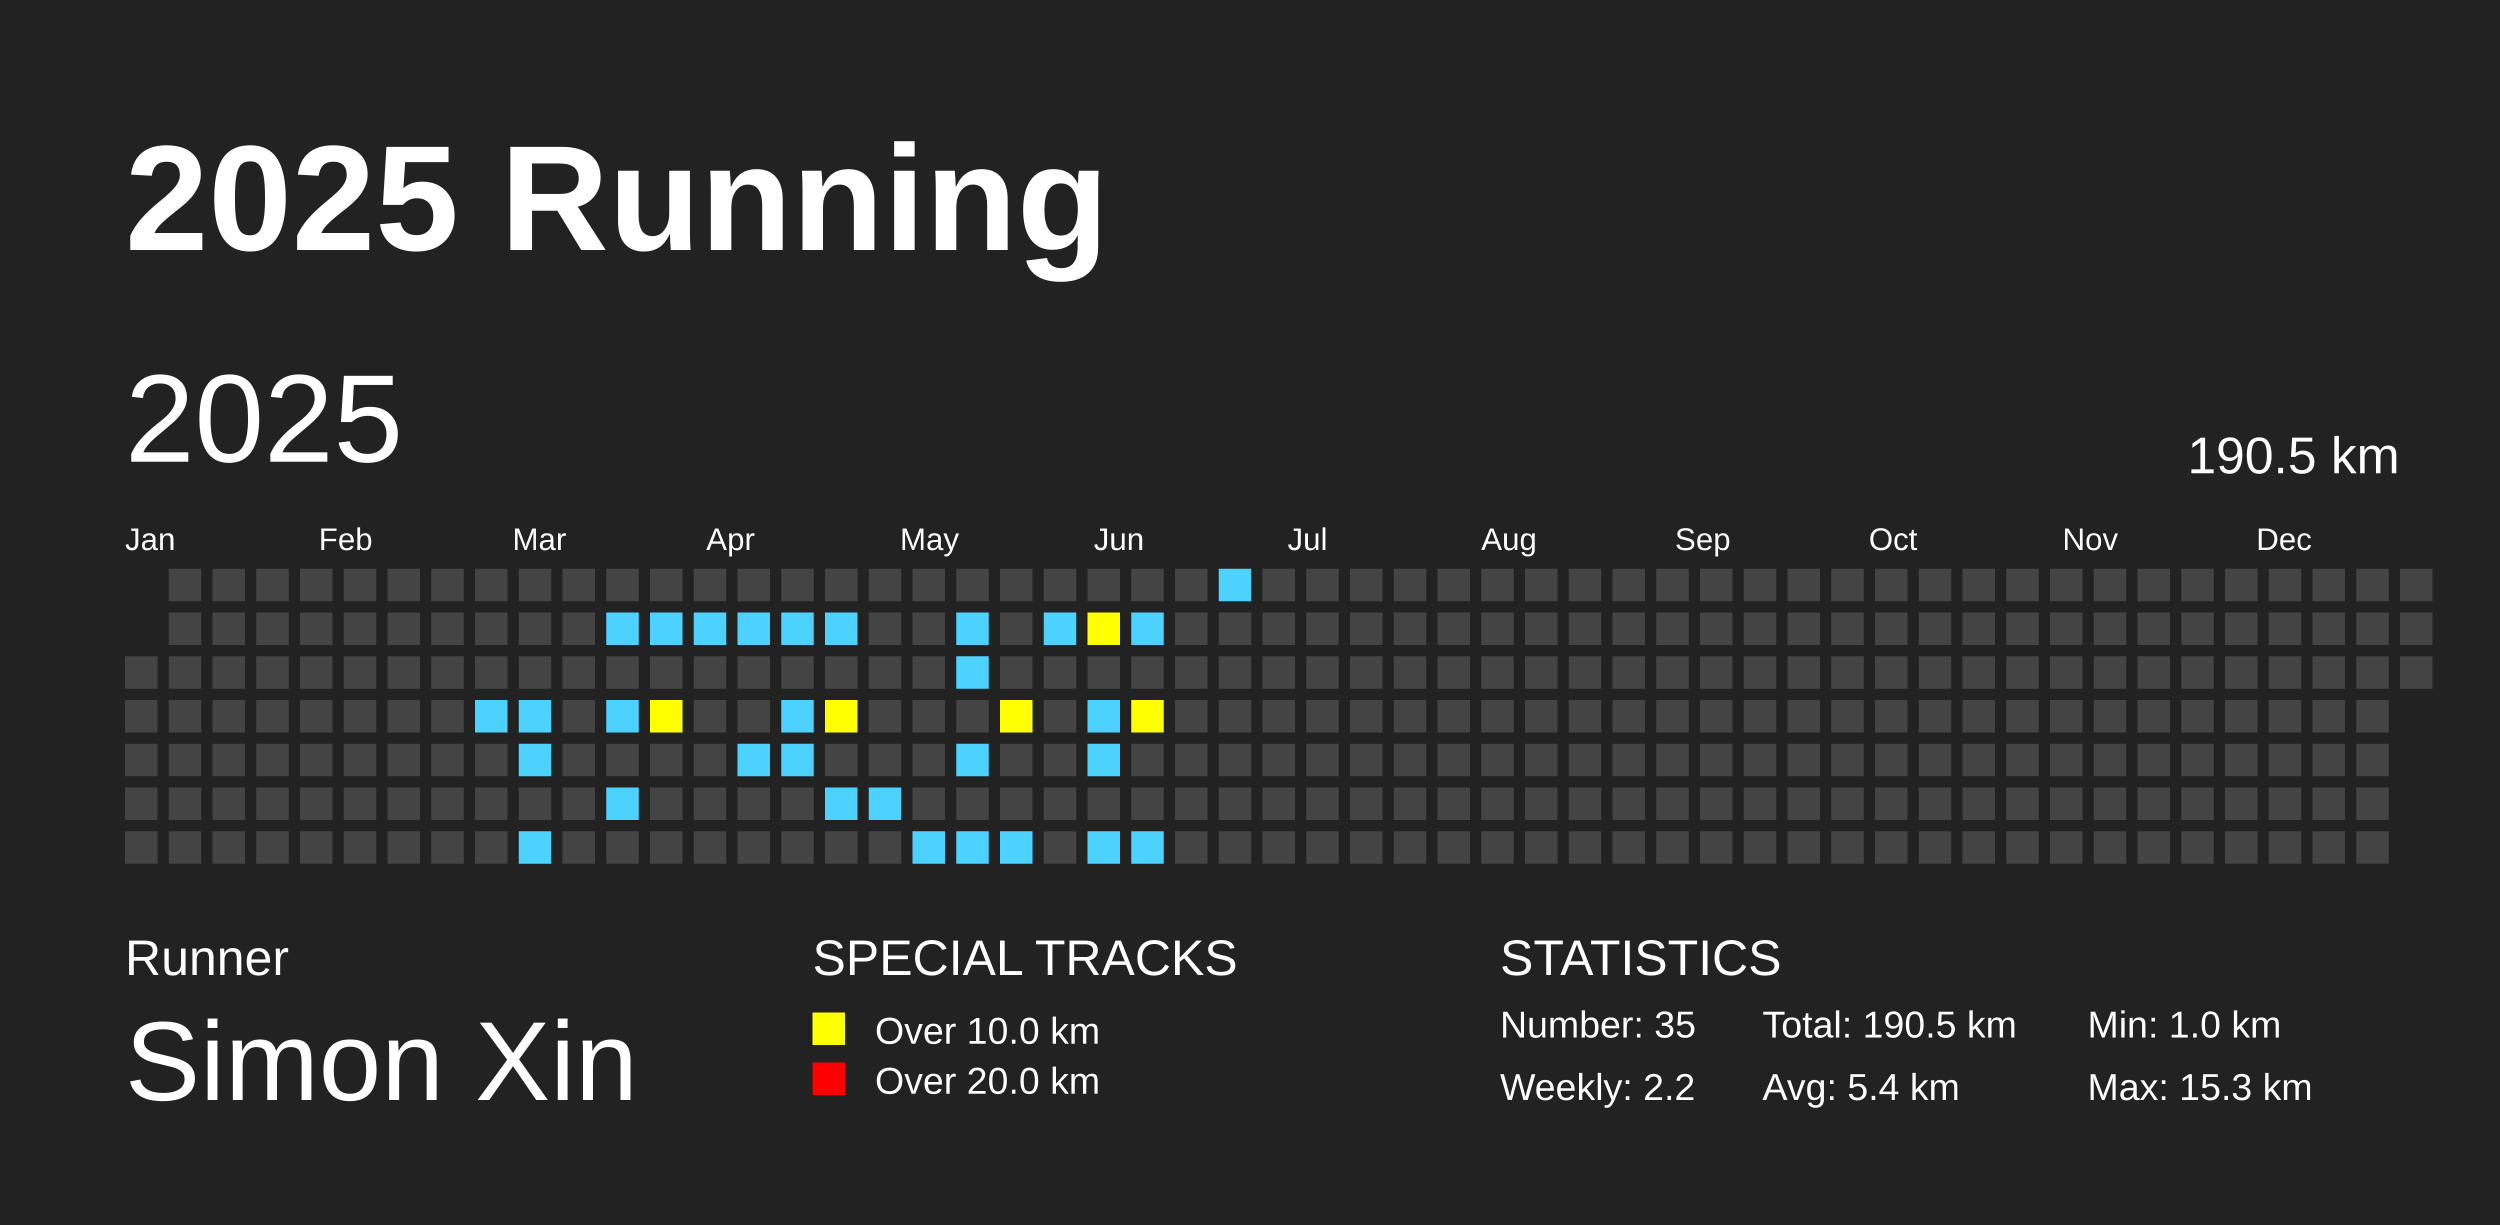
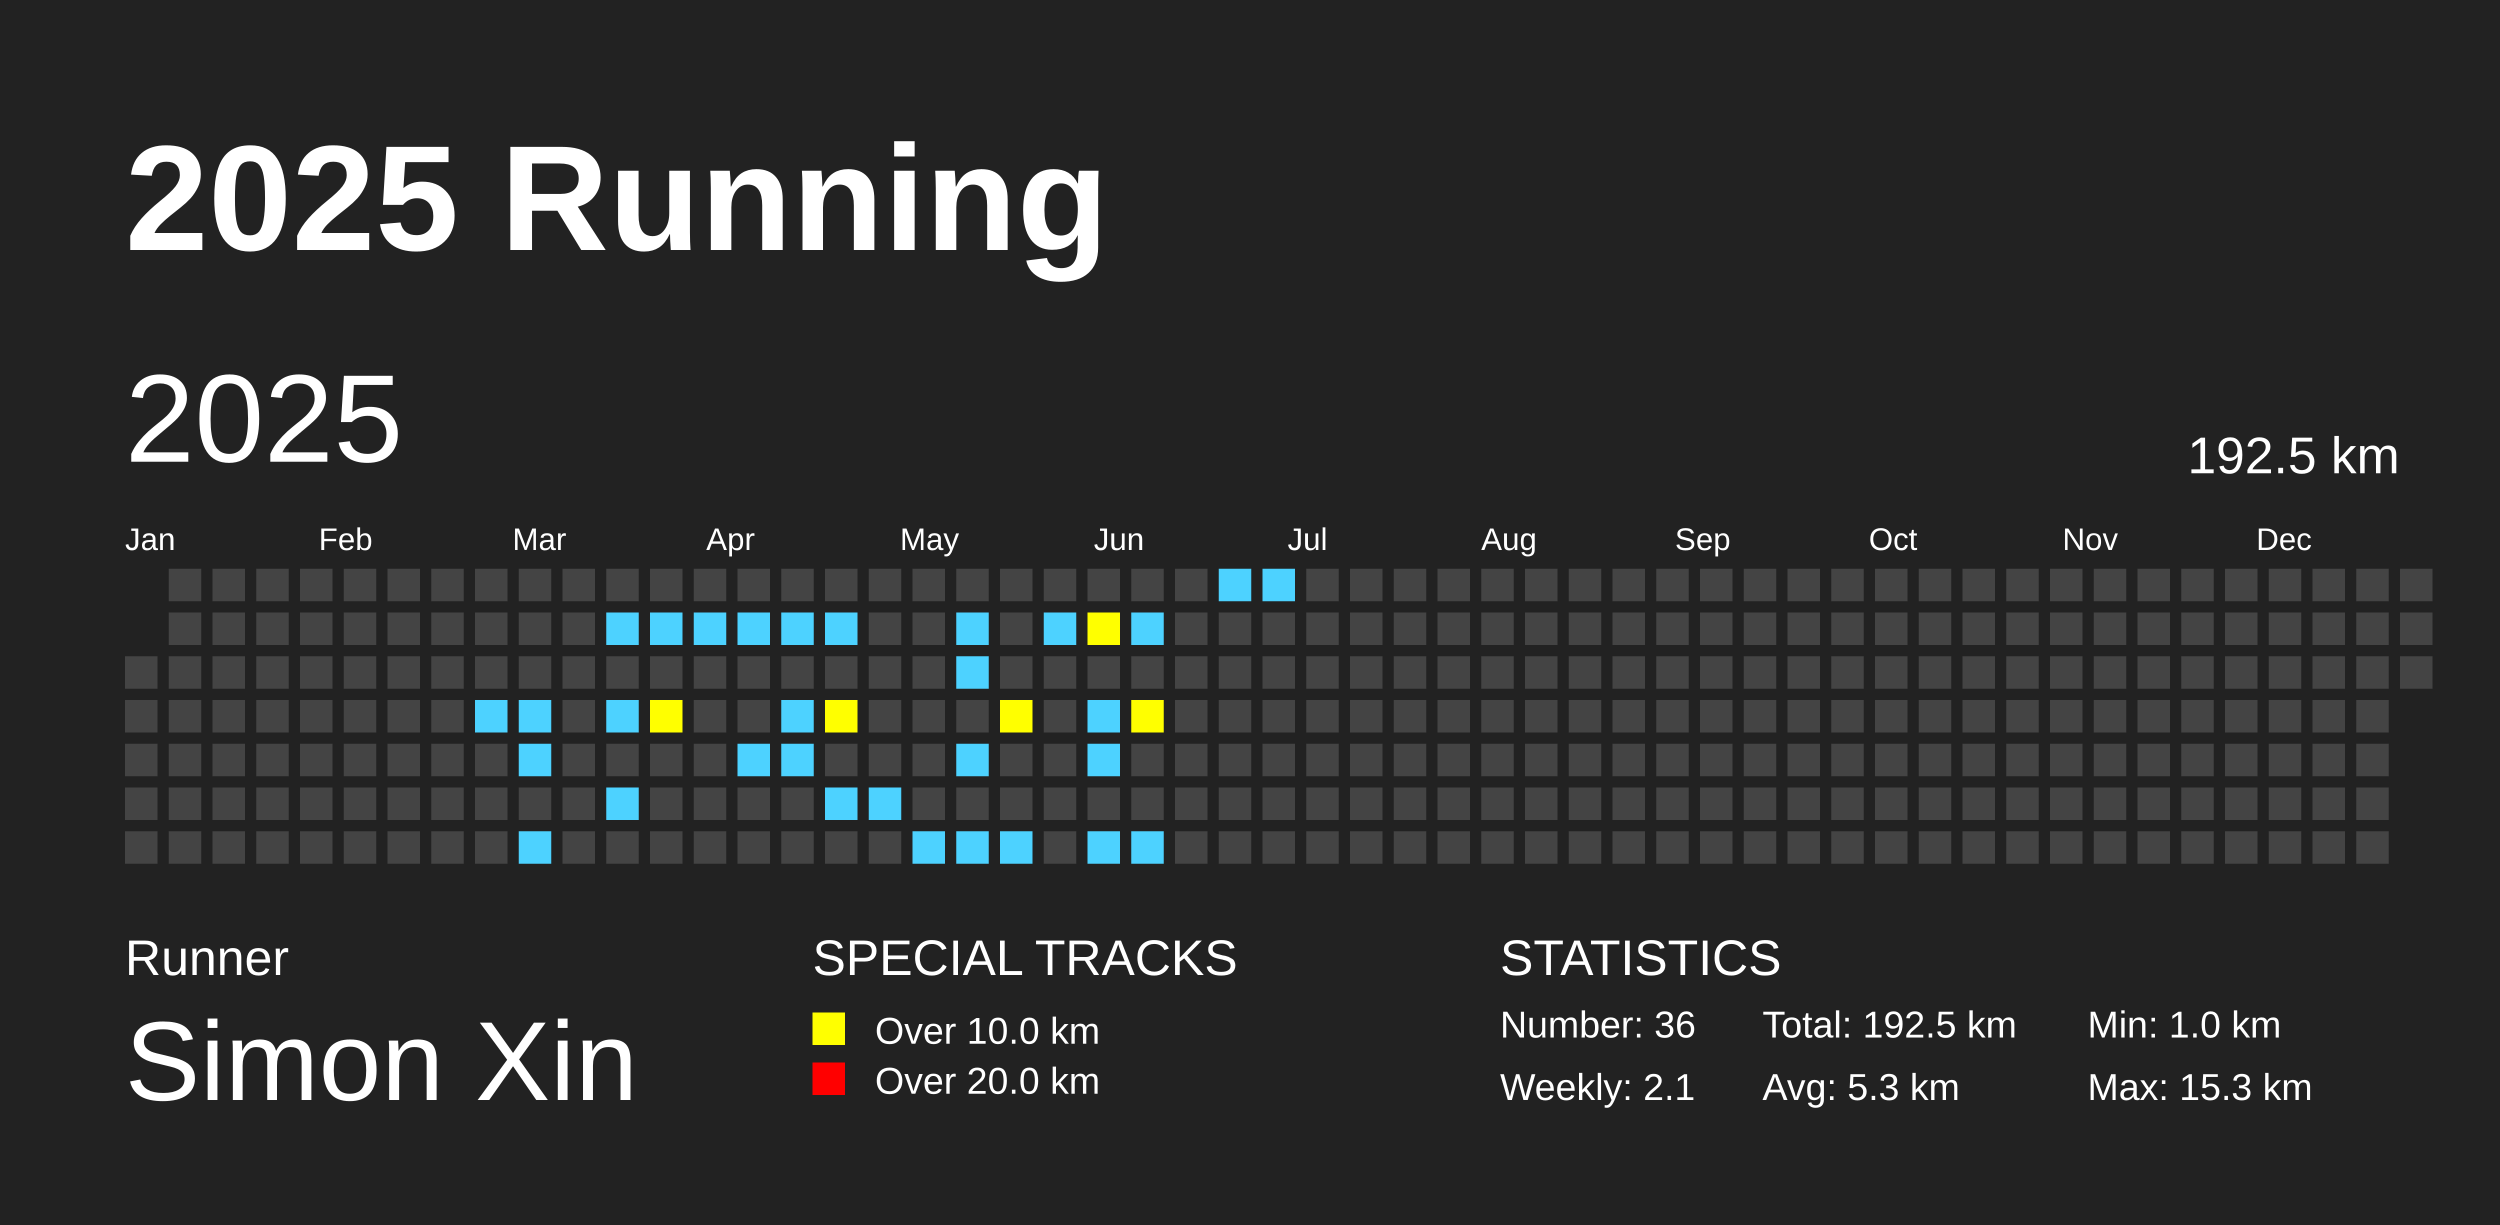
<svg xmlns="http://www.w3.org/2000/svg" baseProfile="full" height="98mm" version="1.1" viewBox="0,0,200,98" width="200mm">
  <defs />
  <rect fill="#222222" height="98" width="200" x="0" y="0" />
  <text fill="#FFFFFF" style="font-size:12px; font-family:Arial; font-weight:bold;" x="10" y="20">2025 Running</text>
  <text fill="#FFFFFF" style="font-size:4px; font-family:Arial" x="10" y="78">Runner</text>
  <text fill="#FFFFFF" style="font-size:9px; font-family:Arial" x="10" y="88">Simon Xin</text>
  <text fill="#FFFFFF" style="font-size:4px; font-family:Arial" x="65" y="78">SPECIAL TRACKS</text>
  <rect fill="yellow" height="2.6" width="2.6" x="65" y="81" />
  <text fill="#FFFFFF" style="font-size:3px; font-family:Arial" x="70" y="83.5">Over 10.0 km</text>
  <rect fill="red" height="2.6" width="2.6" x="65" y="85" />
  <text fill="#FFFFFF" style="font-size:3px; font-family:Arial" x="70" y="87.5">Over 20.0 km</text>
  <text fill="#FFFFFF" style="font-size:4px; font-family:Arial" x="120" y="78">STATISTICS</text>
-   <text fill="#FFFFFF" style="font-size:3px; font-family:Arial" x="120" y="83">Number: 35</text>
-   <text fill="#FFFFFF" style="font-size:3px; font-family:Arial" x="120" y="88">Weekly: 2.2</text>
-   <text fill="#FFFFFF" style="font-size:3px; font-family:Arial" x="141" y="83">Total: 190.5 km</text>
-   <text fill="#FFFFFF" style="font-size:3px; font-family:Arial" x="141" y="88">Avg: 5.4 km</text>
+   <text fill="#FFFFFF" style="font-size:3px; font-family:Arial" x="120" y="83">Number: 36</text>
+   <text fill="#FFFFFF" style="font-size:3px; font-family:Arial" x="120" y="88">Weekly: 2.1</text>
+   <text fill="#FFFFFF" style="font-size:3px; font-family:Arial" x="141" y="83">Total: 192.5 km</text>
+   <text fill="#FFFFFF" style="font-size:3px; font-family:Arial" x="141" y="88">Avg: 5.3 km</text>
  <text fill="#FFFFFF" style="font-size:3px; font-family:Arial" x="167" y="83">Min: 1.0 km</text>
  <text fill="#FFFFFF" style="font-size:3px; font-family:Arial" x="167" y="88">Max: 15.3 km</text>
  <text dominant-baseline="hanging" fill="#FFFFFF" style="font-size:10.0px; font-family:Arial;" x="10" y="30">2025</text>
-   <text dominant-baseline="hanging" fill="#FFFFFF" style="font-size:4.125px; font-family:Arial;" x="175" y="35">190.5 km</text>
+   <text dominant-baseline="hanging" fill="#FFFFFF" style="font-size:4.125px; font-family:Arial;" x="175" y="35">192.5 km</text>
  <text fill="#FFFFFF" style="font-size:2.5px; font-family:Arial" x="10.0" y="44">Jan</text>
  <text fill="#FFFFFF" style="font-size:2.5px; font-family:Arial" x="25.5" y="44">Feb</text>
  <text fill="#FFFFFF" style="font-size:2.5px; font-family:Arial" x="41.0" y="44">Mar</text>
  <text fill="#FFFFFF" style="font-size:2.5px; font-family:Arial" x="56.5" y="44">Apr</text>
  <text fill="#FFFFFF" style="font-size:2.5px; font-family:Arial" x="72.0" y="44">May</text>
  <text fill="#FFFFFF" style="font-size:2.5px; font-family:Arial" x="87.5" y="44">Jun</text>
  <text fill="#FFFFFF" style="font-size:2.5px; font-family:Arial" x="103.0" y="44">Jul</text>
  <text fill="#FFFFFF" style="font-size:2.5px; font-family:Arial" x="118.5" y="44">Aug</text>
  <text fill="#FFFFFF" style="font-size:2.5px; font-family:Arial" x="134.0" y="44">Sep</text>
  <text fill="#FFFFFF" style="font-size:2.5px; font-family:Arial" x="149.5" y="44">Oct</text>
  <text fill="#FFFFFF" style="font-size:2.5px; font-family:Arial" x="165.0" y="44">Nov</text>
  <text fill="#FFFFFF" style="font-size:2.5px; font-family:Arial" x="180.5" y="44">Dec</text>
  <rect fill="#444444" height="2.6" width="2.6" x="10.0" y="52.5" />
  <rect fill="#444444" height="2.6" width="2.6" x="10.0" y="56.0" />
  <rect fill="#444444" height="2.6" width="2.6" x="10.0" y="59.5" />
  <rect fill="#444444" height="2.6" width="2.6" x="10.0" y="63.0" />
  <rect fill="#444444" height="2.6" width="2.6" x="10.0" y="66.5" />
  <rect fill="#444444" height="2.6" width="2.6" x="13.5" y="45.5" />
  <rect fill="#444444" height="2.6" width="2.6" x="13.5" y="49.0" />
  <rect fill="#444444" height="2.6" width="2.6" x="13.5" y="52.5" />
  <rect fill="#444444" height="2.6" width="2.6" x="13.5" y="56.0" />
  <rect fill="#444444" height="2.6" width="2.6" x="13.5" y="59.5" />
  <rect fill="#444444" height="2.6" width="2.6" x="13.5" y="63.0" />
  <rect fill="#444444" height="2.6" width="2.6" x="13.5" y="66.5" />
  <rect fill="#444444" height="2.6" width="2.6" x="17.0" y="45.5" />
  <rect fill="#444444" height="2.6" width="2.6" x="17.0" y="49.0" />
  <rect fill="#444444" height="2.6" width="2.6" x="17.0" y="52.5" />
  <rect fill="#444444" height="2.6" width="2.6" x="17.0" y="56.0" />
  <rect fill="#444444" height="2.6" width="2.6" x="17.0" y="59.5" />
  <rect fill="#444444" height="2.6" width="2.6" x="17.0" y="63.0" />
  <rect fill="#444444" height="2.6" width="2.6" x="17.0" y="66.5" />
  <rect fill="#444444" height="2.6" width="2.6" x="20.5" y="45.5" />
  <rect fill="#444444" height="2.6" width="2.6" x="20.5" y="49.0" />
  <rect fill="#444444" height="2.6" width="2.6" x="20.5" y="52.5" />
  <rect fill="#444444" height="2.6" width="2.6" x="20.5" y="56.0" />
  <rect fill="#444444" height="2.6" width="2.6" x="20.5" y="59.5" />
  <rect fill="#444444" height="2.6" width="2.6" x="20.5" y="63.0" />
  <rect fill="#444444" height="2.6" width="2.6" x="20.5" y="66.5" />
  <rect fill="#444444" height="2.6" width="2.6" x="24.0" y="45.5" />
  <rect fill="#444444" height="2.6" width="2.6" x="24.0" y="49.0" />
  <rect fill="#444444" height="2.6" width="2.6" x="24.0" y="52.5" />
  <rect fill="#444444" height="2.6" width="2.6" x="24.0" y="56.0" />
  <rect fill="#444444" height="2.6" width="2.6" x="24.0" y="59.5" />
  <rect fill="#444444" height="2.6" width="2.6" x="24.0" y="63.0" />
  <rect fill="#444444" height="2.6" width="2.6" x="24.0" y="66.5" />
  <rect fill="#444444" height="2.6" width="2.6" x="27.5" y="45.5" />
  <rect fill="#444444" height="2.6" width="2.6" x="27.5" y="49.0" />
  <rect fill="#444444" height="2.6" width="2.6" x="27.5" y="52.5" />
  <rect fill="#444444" height="2.6" width="2.6" x="27.5" y="56.0" />
  <rect fill="#444444" height="2.6" width="2.6" x="27.5" y="59.5" />
  <rect fill="#444444" height="2.6" width="2.6" x="27.5" y="63.0" />
  <rect fill="#444444" height="2.6" width="2.6" x="27.5" y="66.5" />
  <rect fill="#444444" height="2.6" width="2.6" x="31.0" y="45.5" />
  <rect fill="#444444" height="2.6" width="2.6" x="31.0" y="49.0" />
  <rect fill="#444444" height="2.6" width="2.6" x="31.0" y="52.5" />
  <rect fill="#444444" height="2.6" width="2.6" x="31.0" y="56.0" />
  <rect fill="#444444" height="2.6" width="2.6" x="31.0" y="59.5" />
  <rect fill="#444444" height="2.6" width="2.6" x="31.0" y="63.0" />
  <rect fill="#444444" height="2.6" width="2.6" x="31.0" y="66.5" />
  <rect fill="#444444" height="2.6" width="2.6" x="34.5" y="45.5" />
  <rect fill="#444444" height="2.6" width="2.6" x="34.5" y="49.0" />
  <rect fill="#444444" height="2.6" width="2.6" x="34.5" y="52.5" />
  <rect fill="#444444" height="2.6" width="2.6" x="34.5" y="56.0" />
  <rect fill="#444444" height="2.6" width="2.6" x="34.5" y="59.5" />
  <rect fill="#444444" height="2.6" width="2.6" x="34.5" y="63.0" />
  <rect fill="#444444" height="2.6" width="2.6" x="34.5" y="66.5" />
  <rect fill="#444444" height="2.6" width="2.6" x="38.0" y="45.5" />
  <rect fill="#444444" height="2.6" width="2.6" x="38.0" y="49.0" />
  <rect fill="#444444" height="2.6" width="2.6" x="38.0" y="52.5" />
  <rect fill="#4DD2FF" height="2.6" width="2.6" x="38.0" y="56.0" />
  <rect fill="#444444" height="2.6" width="2.6" x="38.0" y="59.5" />
  <rect fill="#444444" height="2.6" width="2.6" x="38.0" y="63.0" />
  <rect fill="#444444" height="2.6" width="2.6" x="38.0" y="66.5" />
  <rect fill="#444444" height="2.6" width="2.6" x="41.5" y="45.5" />
  <rect fill="#444444" height="2.6" width="2.6" x="41.5" y="49.0" />
  <rect fill="#444444" height="2.6" width="2.6" x="41.5" y="52.5" />
  <rect fill="#4DD2FF" height="2.6" width="2.6" x="41.5" y="56.0" />
  <rect fill="#4DD2FF" height="2.6" width="2.6" x="41.5" y="59.5" />
  <rect fill="#444444" height="2.6" width="2.6" x="41.5" y="63.0" />
  <rect fill="#4DD2FF" height="2.6" width="2.6" x="41.5" y="66.5" />
  <rect fill="#444444" height="2.6" width="2.6" x="45.0" y="45.5" />
  <rect fill="#444444" height="2.6" width="2.6" x="45.0" y="49.0" />
  <rect fill="#444444" height="2.6" width="2.6" x="45.0" y="52.5" />
  <rect fill="#444444" height="2.6" width="2.6" x="45.0" y="56.0" />
  <rect fill="#444444" height="2.6" width="2.6" x="45.0" y="59.5" />
  <rect fill="#444444" height="2.6" width="2.6" x="45.0" y="63.0" />
  <rect fill="#444444" height="2.6" width="2.6" x="45.0" y="66.5" />
  <rect fill="#444444" height="2.6" width="2.6" x="48.5" y="45.5" />
  <rect fill="#4DD2FF" height="2.6" width="2.6" x="48.5" y="49.0" />
  <rect fill="#444444" height="2.6" width="2.6" x="48.5" y="52.5" />
  <rect fill="#4DD2FF" height="2.6" width="2.6" x="48.5" y="56.0" />
  <rect fill="#444444" height="2.6" width="2.6" x="48.5" y="59.5" />
  <rect fill="#4DD2FF" height="2.6" width="2.6" x="48.5" y="63.0" />
  <rect fill="#444444" height="2.6" width="2.6" x="48.5" y="66.5" />
  <rect fill="#444444" height="2.6" width="2.6" x="52.0" y="45.5" />
  <rect fill="#4DD2FF" height="2.6" width="2.6" x="52.0" y="49.0" />
  <rect fill="#444444" height="2.6" width="2.6" x="52.0" y="52.5" />
  <rect fill="yellow" height="2.6" width="2.6" x="52.0" y="56.0" />
  <rect fill="#444444" height="2.6" width="2.6" x="52.0" y="59.5" />
  <rect fill="#444444" height="2.6" width="2.6" x="52.0" y="63.0" />
  <rect fill="#444444" height="2.6" width="2.6" x="52.0" y="66.5" />
  <rect fill="#444444" height="2.6" width="2.6" x="55.5" y="45.5" />
  <rect fill="#4DD2FF" height="2.6" width="2.6" x="55.5" y="49.0" />
  <rect fill="#444444" height="2.6" width="2.6" x="55.5" y="52.5" />
  <rect fill="#444444" height="2.6" width="2.6" x="55.5" y="56.0" />
  <rect fill="#444444" height="2.6" width="2.6" x="55.5" y="59.5" />
  <rect fill="#444444" height="2.6" width="2.6" x="55.5" y="63.0" />
  <rect fill="#444444" height="2.6" width="2.6" x="55.5" y="66.5" />
  <rect fill="#444444" height="2.6" width="2.6" x="59.0" y="45.5" />
  <rect fill="#4DD2FF" height="2.6" width="2.6" x="59.0" y="49.0" />
  <rect fill="#444444" height="2.6" width="2.6" x="59.0" y="52.5" />
  <rect fill="#444444" height="2.6" width="2.6" x="59.0" y="56.0" />
  <rect fill="#4DD2FF" height="2.6" width="2.6" x="59.0" y="59.5" />
  <rect fill="#444444" height="2.6" width="2.6" x="59.0" y="63.0" />
  <rect fill="#444444" height="2.6" width="2.6" x="59.0" y="66.5" />
  <rect fill="#444444" height="2.6" width="2.6" x="62.5" y="45.5" />
  <rect fill="#4DD2FF" height="2.6" width="2.6" x="62.5" y="49.0" />
  <rect fill="#444444" height="2.6" width="2.6" x="62.5" y="52.5" />
  <rect fill="#4DD2FF" height="2.6" width="2.6" x="62.5" y="56.0" />
  <rect fill="#4DD2FF" height="2.6" width="2.6" x="62.5" y="59.5" />
  <rect fill="#444444" height="2.6" width="2.6" x="62.5" y="63.0" />
  <rect fill="#444444" height="2.6" width="2.6" x="62.5" y="66.5" />
  <rect fill="#444444" height="2.6" width="2.6" x="66.0" y="45.5" />
  <rect fill="#4DD2FF" height="2.6" width="2.6" x="66.0" y="49.0" />
  <rect fill="#444444" height="2.6" width="2.6" x="66.0" y="52.5" />
  <rect fill="yellow" height="2.6" width="2.6" x="66.0" y="56.0" />
  <rect fill="#444444" height="2.6" width="2.6" x="66.0" y="59.5" />
  <rect fill="#4DD2FF" height="2.6" width="2.6" x="66.0" y="63.0" />
  <rect fill="#444444" height="2.6" width="2.6" x="66.0" y="66.5" />
  <rect fill="#444444" height="2.6" width="2.6" x="69.5" y="45.5" />
  <rect fill="#444444" height="2.6" width="2.6" x="69.5" y="49.0" />
  <rect fill="#444444" height="2.6" width="2.6" x="69.5" y="52.5" />
  <rect fill="#444444" height="2.6" width="2.6" x="69.5" y="56.0" />
  <rect fill="#444444" height="2.6" width="2.6" x="69.5" y="59.5" />
  <rect fill="#4DD2FF" height="2.6" width="2.6" x="69.5" y="63.0" />
  <rect fill="#444444" height="2.6" width="2.6" x="69.5" y="66.5" />
  <rect fill="#444444" height="2.6" width="2.6" x="73.0" y="45.5" />
  <rect fill="#444444" height="2.6" width="2.6" x="73.0" y="49.0" />
  <rect fill="#444444" height="2.6" width="2.6" x="73.0" y="52.5" />
  <rect fill="#444444" height="2.6" width="2.6" x="73.0" y="56.0" />
  <rect fill="#444444" height="2.6" width="2.6" x="73.0" y="59.5" />
  <rect fill="#444444" height="2.6" width="2.6" x="73.0" y="63.0" />
  <rect fill="#4DD2FF" height="2.6" width="2.6" x="73.0" y="66.5" />
  <rect fill="#444444" height="2.6" width="2.6" x="76.5" y="45.5" />
  <rect fill="#4DD2FF" height="2.6" width="2.6" x="76.5" y="49.0" />
  <rect fill="#4DD2FF" height="2.6" width="2.6" x="76.5" y="52.5" />
  <rect fill="#444444" height="2.6" width="2.6" x="76.5" y="56.0" />
  <rect fill="#4DD2FF" height="2.6" width="2.6" x="76.5" y="59.5" />
  <rect fill="#444444" height="2.6" width="2.6" x="76.5" y="63.0" />
  <rect fill="#4DD2FF" height="2.6" width="2.6" x="76.5" y="66.5" />
  <rect fill="#444444" height="2.6" width="2.6" x="80.0" y="45.5" />
  <rect fill="#444444" height="2.6" width="2.6" x="80.0" y="49.0" />
  <rect fill="#444444" height="2.6" width="2.6" x="80.0" y="52.5" />
  <rect fill="yellow" height="2.6" width="2.6" x="80.0" y="56.0" />
  <rect fill="#444444" height="2.6" width="2.6" x="80.0" y="59.5" />
  <rect fill="#444444" height="2.6" width="2.6" x="80.0" y="63.0" />
  <rect fill="#4DD2FF" height="2.6" width="2.6" x="80.0" y="66.5" />
  <rect fill="#444444" height="2.6" width="2.6" x="83.5" y="45.5" />
  <rect fill="#4DD2FF" height="2.6" width="2.6" x="83.5" y="49.0" />
  <rect fill="#444444" height="2.6" width="2.6" x="83.5" y="52.5" />
  <rect fill="#444444" height="2.6" width="2.6" x="83.5" y="56.0" />
  <rect fill="#444444" height="2.6" width="2.6" x="83.5" y="59.5" />
  <rect fill="#444444" height="2.6" width="2.6" x="83.5" y="63.0" />
  <rect fill="#444444" height="2.6" width="2.6" x="83.5" y="66.5" />
  <rect fill="#444444" height="2.6" width="2.6" x="87.0" y="45.5" />
  <rect fill="yellow" height="2.6" width="2.6" x="87.0" y="49.0" />
  <rect fill="#444444" height="2.6" width="2.6" x="87.0" y="52.5" />
  <rect fill="#4DD2FF" height="2.6" width="2.6" x="87.0" y="56.0" />
  <rect fill="#4DD2FF" height="2.6" width="2.6" x="87.0" y="59.5" />
  <rect fill="#444444" height="2.6" width="2.6" x="87.0" y="63.0" />
  <rect fill="#4DD2FF" height="2.6" width="2.6" x="87.0" y="66.5" />
  <rect fill="#444444" height="2.6" width="2.6" x="90.5" y="45.5" />
  <rect fill="#4DD2FF" height="2.6" width="2.6" x="90.5" y="49.0" />
  <rect fill="#444444" height="2.6" width="2.6" x="90.5" y="52.5" />
  <rect fill="yellow" height="2.6" width="2.6" x="90.5" y="56.0" />
  <rect fill="#444444" height="2.6" width="2.6" x="90.5" y="59.5" />
  <rect fill="#444444" height="2.6" width="2.6" x="90.5" y="63.0" />
  <rect fill="#4DD2FF" height="2.6" width="2.6" x="90.5" y="66.5" />
  <rect fill="#444444" height="2.6" width="2.6" x="94.0" y="45.5" />
  <rect fill="#444444" height="2.6" width="2.6" x="94.0" y="49.0" />
  <rect fill="#444444" height="2.6" width="2.6" x="94.0" y="52.5" />
  <rect fill="#444444" height="2.6" width="2.6" x="94.0" y="56.0" />
  <rect fill="#444444" height="2.6" width="2.6" x="94.0" y="59.5" />
  <rect fill="#444444" height="2.6" width="2.6" x="94.0" y="63.0" />
  <rect fill="#444444" height="2.6" width="2.6" x="94.0" y="66.5" />
  <rect fill="#4DD2FF" height="2.6" width="2.6" x="97.5" y="45.5" />
  <rect fill="#444444" height="2.6" width="2.6" x="97.5" y="49.0" />
  <rect fill="#444444" height="2.6" width="2.6" x="97.5" y="52.5" />
  <rect fill="#444444" height="2.6" width="2.6" x="97.5" y="56.0" />
  <rect fill="#444444" height="2.6" width="2.6" x="97.5" y="59.5" />
  <rect fill="#444444" height="2.6" width="2.6" x="97.5" y="63.0" />
  <rect fill="#444444" height="2.6" width="2.6" x="97.5" y="66.5" />
-   <rect fill="#444444" height="2.6" width="2.6" x="101.0" y="45.5" />
+   <rect fill="#4DD2FF" height="2.6" width="2.6" x="101.0" y="45.5" />
  <rect fill="#444444" height="2.6" width="2.6" x="101.0" y="49.0" />
  <rect fill="#444444" height="2.6" width="2.6" x="101.0" y="52.5" />
  <rect fill="#444444" height="2.6" width="2.6" x="101.0" y="56.0" />
  <rect fill="#444444" height="2.6" width="2.6" x="101.0" y="59.5" />
  <rect fill="#444444" height="2.6" width="2.6" x="101.0" y="63.0" />
  <rect fill="#444444" height="2.6" width="2.6" x="101.0" y="66.5" />
  <rect fill="#444444" height="2.6" width="2.6" x="104.5" y="45.5" />
  <rect fill="#444444" height="2.6" width="2.6" x="104.5" y="49.0" />
  <rect fill="#444444" height="2.6" width="2.6" x="104.5" y="52.5" />
  <rect fill="#444444" height="2.6" width="2.6" x="104.5" y="56.0" />
  <rect fill="#444444" height="2.6" width="2.6" x="104.5" y="59.5" />
  <rect fill="#444444" height="2.6" width="2.6" x="104.5" y="63.0" />
  <rect fill="#444444" height="2.6" width="2.6" x="104.5" y="66.5" />
  <rect fill="#444444" height="2.6" width="2.6" x="108.0" y="45.5" />
  <rect fill="#444444" height="2.6" width="2.6" x="108.0" y="49.0" />
  <rect fill="#444444" height="2.6" width="2.6" x="108.0" y="52.5" />
  <rect fill="#444444" height="2.6" width="2.6" x="108.0" y="56.0" />
  <rect fill="#444444" height="2.6" width="2.6" x="108.0" y="59.5" />
  <rect fill="#444444" height="2.6" width="2.6" x="108.0" y="63.0" />
  <rect fill="#444444" height="2.6" width="2.6" x="108.0" y="66.5" />
  <rect fill="#444444" height="2.6" width="2.6" x="111.5" y="45.5" />
  <rect fill="#444444" height="2.6" width="2.6" x="111.5" y="49.0" />
  <rect fill="#444444" height="2.6" width="2.6" x="111.5" y="52.5" />
  <rect fill="#444444" height="2.6" width="2.6" x="111.5" y="56.0" />
  <rect fill="#444444" height="2.6" width="2.6" x="111.5" y="59.5" />
  <rect fill="#444444" height="2.6" width="2.6" x="111.5" y="63.0" />
  <rect fill="#444444" height="2.6" width="2.6" x="111.5" y="66.5" />
  <rect fill="#444444" height="2.6" width="2.6" x="115.0" y="45.5" />
  <rect fill="#444444" height="2.6" width="2.6" x="115.0" y="49.0" />
  <rect fill="#444444" height="2.6" width="2.6" x="115.0" y="52.5" />
  <rect fill="#444444" height="2.6" width="2.6" x="115.0" y="56.0" />
  <rect fill="#444444" height="2.6" width="2.6" x="115.0" y="59.5" />
  <rect fill="#444444" height="2.6" width="2.6" x="115.0" y="63.0" />
  <rect fill="#444444" height="2.6" width="2.6" x="115.0" y="66.5" />
  <rect fill="#444444" height="2.6" width="2.6" x="118.5" y="45.5" />
  <rect fill="#444444" height="2.6" width="2.6" x="118.5" y="49.0" />
  <rect fill="#444444" height="2.6" width="2.6" x="118.5" y="52.5" />
  <rect fill="#444444" height="2.6" width="2.6" x="118.5" y="56.0" />
  <rect fill="#444444" height="2.6" width="2.6" x="118.5" y="59.5" />
  <rect fill="#444444" height="2.6" width="2.6" x="118.5" y="63.0" />
  <rect fill="#444444" height="2.6" width="2.6" x="118.5" y="66.5" />
  <rect fill="#444444" height="2.6" width="2.6" x="122.0" y="45.5" />
  <rect fill="#444444" height="2.6" width="2.6" x="122.0" y="49.0" />
  <rect fill="#444444" height="2.6" width="2.6" x="122.0" y="52.5" />
  <rect fill="#444444" height="2.6" width="2.6" x="122.0" y="56.0" />
  <rect fill="#444444" height="2.6" width="2.6" x="122.0" y="59.5" />
  <rect fill="#444444" height="2.6" width="2.6" x="122.0" y="63.0" />
  <rect fill="#444444" height="2.6" width="2.6" x="122.0" y="66.5" />
  <rect fill="#444444" height="2.6" width="2.6" x="125.5" y="45.5" />
  <rect fill="#444444" height="2.6" width="2.6" x="125.5" y="49.0" />
  <rect fill="#444444" height="2.6" width="2.6" x="125.5" y="52.5" />
  <rect fill="#444444" height="2.6" width="2.6" x="125.5" y="56.0" />
  <rect fill="#444444" height="2.6" width="2.6" x="125.5" y="59.5" />
  <rect fill="#444444" height="2.6" width="2.6" x="125.5" y="63.0" />
  <rect fill="#444444" height="2.6" width="2.6" x="125.5" y="66.5" />
  <rect fill="#444444" height="2.6" width="2.6" x="129.0" y="45.5" />
  <rect fill="#444444" height="2.6" width="2.6" x="129.0" y="49.0" />
  <rect fill="#444444" height="2.6" width="2.6" x="129.0" y="52.5" />
  <rect fill="#444444" height="2.6" width="2.6" x="129.0" y="56.0" />
  <rect fill="#444444" height="2.6" width="2.6" x="129.0" y="59.5" />
  <rect fill="#444444" height="2.6" width="2.6" x="129.0" y="63.0" />
  <rect fill="#444444" height="2.6" width="2.6" x="129.0" y="66.5" />
  <rect fill="#444444" height="2.6" width="2.6" x="132.5" y="45.5" />
  <rect fill="#444444" height="2.6" width="2.6" x="132.5" y="49.0" />
  <rect fill="#444444" height="2.6" width="2.6" x="132.5" y="52.5" />
  <rect fill="#444444" height="2.6" width="2.6" x="132.5" y="56.0" />
  <rect fill="#444444" height="2.6" width="2.6" x="132.5" y="59.5" />
  <rect fill="#444444" height="2.6" width="2.6" x="132.5" y="63.0" />
  <rect fill="#444444" height="2.6" width="2.6" x="132.5" y="66.5" />
  <rect fill="#444444" height="2.6" width="2.6" x="136.0" y="45.5" />
  <rect fill="#444444" height="2.6" width="2.6" x="136.0" y="49.0" />
  <rect fill="#444444" height="2.6" width="2.6" x="136.0" y="52.5" />
  <rect fill="#444444" height="2.6" width="2.6" x="136.0" y="56.0" />
  <rect fill="#444444" height="2.6" width="2.6" x="136.0" y="59.5" />
  <rect fill="#444444" height="2.6" width="2.6" x="136.0" y="63.0" />
  <rect fill="#444444" height="2.6" width="2.6" x="136.0" y="66.5" />
  <rect fill="#444444" height="2.6" width="2.6" x="139.5" y="45.5" />
  <rect fill="#444444" height="2.6" width="2.6" x="139.5" y="49.0" />
  <rect fill="#444444" height="2.6" width="2.6" x="139.5" y="52.5" />
  <rect fill="#444444" height="2.6" width="2.6" x="139.5" y="56.0" />
  <rect fill="#444444" height="2.6" width="2.6" x="139.5" y="59.5" />
  <rect fill="#444444" height="2.6" width="2.6" x="139.5" y="63.0" />
  <rect fill="#444444" height="2.6" width="2.6" x="139.5" y="66.5" />
  <rect fill="#444444" height="2.6" width="2.6" x="143.0" y="45.5" />
  <rect fill="#444444" height="2.6" width="2.6" x="143.0" y="49.0" />
  <rect fill="#444444" height="2.6" width="2.6" x="143.0" y="52.5" />
  <rect fill="#444444" height="2.6" width="2.6" x="143.0" y="56.0" />
  <rect fill="#444444" height="2.6" width="2.6" x="143.0" y="59.5" />
  <rect fill="#444444" height="2.6" width="2.6" x="143.0" y="63.0" />
  <rect fill="#444444" height="2.6" width="2.6" x="143.0" y="66.5" />
  <rect fill="#444444" height="2.6" width="2.6" x="146.5" y="45.5" />
  <rect fill="#444444" height="2.6" width="2.6" x="146.5" y="49.0" />
  <rect fill="#444444" height="2.6" width="2.6" x="146.5" y="52.5" />
  <rect fill="#444444" height="2.6" width="2.6" x="146.5" y="56.0" />
  <rect fill="#444444" height="2.6" width="2.6" x="146.5" y="59.5" />
  <rect fill="#444444" height="2.6" width="2.6" x="146.5" y="63.0" />
  <rect fill="#444444" height="2.6" width="2.6" x="146.5" y="66.5" />
  <rect fill="#444444" height="2.6" width="2.6" x="150.0" y="45.5" />
  <rect fill="#444444" height="2.6" width="2.6" x="150.0" y="49.0" />
  <rect fill="#444444" height="2.6" width="2.6" x="150.0" y="52.5" />
  <rect fill="#444444" height="2.6" width="2.6" x="150.0" y="56.0" />
  <rect fill="#444444" height="2.6" width="2.6" x="150.0" y="59.5" />
  <rect fill="#444444" height="2.6" width="2.6" x="150.0" y="63.0" />
  <rect fill="#444444" height="2.6" width="2.6" x="150.0" y="66.5" />
  <rect fill="#444444" height="2.6" width="2.6" x="153.5" y="45.5" />
  <rect fill="#444444" height="2.6" width="2.6" x="153.5" y="49.0" />
  <rect fill="#444444" height="2.6" width="2.6" x="153.5" y="52.5" />
  <rect fill="#444444" height="2.6" width="2.6" x="153.5" y="56.0" />
  <rect fill="#444444" height="2.6" width="2.6" x="153.5" y="59.5" />
  <rect fill="#444444" height="2.6" width="2.6" x="153.5" y="63.0" />
  <rect fill="#444444" height="2.6" width="2.6" x="153.5" y="66.5" />
  <rect fill="#444444" height="2.6" width="2.6" x="157.0" y="45.5" />
  <rect fill="#444444" height="2.6" width="2.6" x="157.0" y="49.0" />
  <rect fill="#444444" height="2.6" width="2.6" x="157.0" y="52.5" />
  <rect fill="#444444" height="2.6" width="2.6" x="157.0" y="56.0" />
  <rect fill="#444444" height="2.6" width="2.6" x="157.0" y="59.5" />
  <rect fill="#444444" height="2.6" width="2.6" x="157.0" y="63.0" />
  <rect fill="#444444" height="2.6" width="2.6" x="157.0" y="66.5" />
  <rect fill="#444444" height="2.6" width="2.6" x="160.5" y="45.5" />
  <rect fill="#444444" height="2.6" width="2.6" x="160.5" y="49.0" />
  <rect fill="#444444" height="2.6" width="2.6" x="160.5" y="52.5" />
  <rect fill="#444444" height="2.6" width="2.6" x="160.5" y="56.0" />
  <rect fill="#444444" height="2.6" width="2.6" x="160.5" y="59.5" />
  <rect fill="#444444" height="2.6" width="2.6" x="160.5" y="63.0" />
  <rect fill="#444444" height="2.6" width="2.6" x="160.5" y="66.5" />
  <rect fill="#444444" height="2.6" width="2.6" x="164.0" y="45.5" />
  <rect fill="#444444" height="2.6" width="2.6" x="164.0" y="49.0" />
  <rect fill="#444444" height="2.6" width="2.6" x="164.0" y="52.5" />
  <rect fill="#444444" height="2.6" width="2.6" x="164.0" y="56.0" />
  <rect fill="#444444" height="2.6" width="2.6" x="164.0" y="59.5" />
  <rect fill="#444444" height="2.6" width="2.6" x="164.0" y="63.0" />
  <rect fill="#444444" height="2.6" width="2.6" x="164.0" y="66.5" />
  <rect fill="#444444" height="2.6" width="2.6" x="167.5" y="45.5" />
  <rect fill="#444444" height="2.6" width="2.6" x="167.5" y="49.0" />
  <rect fill="#444444" height="2.6" width="2.6" x="167.5" y="52.5" />
  <rect fill="#444444" height="2.6" width="2.6" x="167.5" y="56.0" />
  <rect fill="#444444" height="2.6" width="2.6" x="167.5" y="59.5" />
  <rect fill="#444444" height="2.6" width="2.6" x="167.5" y="63.0" />
  <rect fill="#444444" height="2.6" width="2.6" x="167.5" y="66.5" />
  <rect fill="#444444" height="2.6" width="2.6" x="171.0" y="45.5" />
  <rect fill="#444444" height="2.6" width="2.6" x="171.0" y="49.0" />
  <rect fill="#444444" height="2.6" width="2.6" x="171.0" y="52.5" />
  <rect fill="#444444" height="2.6" width="2.6" x="171.0" y="56.0" />
  <rect fill="#444444" height="2.6" width="2.6" x="171.0" y="59.5" />
  <rect fill="#444444" height="2.6" width="2.6" x="171.0" y="63.0" />
  <rect fill="#444444" height="2.6" width="2.6" x="171.0" y="66.5" />
  <rect fill="#444444" height="2.6" width="2.6" x="174.5" y="45.5" />
  <rect fill="#444444" height="2.6" width="2.6" x="174.5" y="49.0" />
  <rect fill="#444444" height="2.6" width="2.6" x="174.5" y="52.5" />
  <rect fill="#444444" height="2.6" width="2.6" x="174.5" y="56.0" />
  <rect fill="#444444" height="2.6" width="2.6" x="174.5" y="59.5" />
  <rect fill="#444444" height="2.6" width="2.6" x="174.5" y="63.0" />
  <rect fill="#444444" height="2.6" width="2.6" x="174.5" y="66.5" />
  <rect fill="#444444" height="2.6" width="2.6" x="178.0" y="45.5" />
  <rect fill="#444444" height="2.6" width="2.6" x="178.0" y="49.0" />
  <rect fill="#444444" height="2.6" width="2.6" x="178.0" y="52.5" />
  <rect fill="#444444" height="2.6" width="2.6" x="178.0" y="56.0" />
  <rect fill="#444444" height="2.6" width="2.6" x="178.0" y="59.5" />
  <rect fill="#444444" height="2.6" width="2.6" x="178.0" y="63.0" />
  <rect fill="#444444" height="2.6" width="2.6" x="178.0" y="66.5" />
  <rect fill="#444444" height="2.6" width="2.6" x="181.5" y="45.5" />
  <rect fill="#444444" height="2.6" width="2.6" x="181.5" y="49.0" />
  <rect fill="#444444" height="2.6" width="2.6" x="181.5" y="52.5" />
  <rect fill="#444444" height="2.6" width="2.6" x="181.5" y="56.0" />
  <rect fill="#444444" height="2.6" width="2.6" x="181.5" y="59.5" />
  <rect fill="#444444" height="2.6" width="2.6" x="181.5" y="63.0" />
  <rect fill="#444444" height="2.6" width="2.6" x="181.5" y="66.5" />
  <rect fill="#444444" height="2.6" width="2.6" x="185.0" y="45.5" />
  <rect fill="#444444" height="2.6" width="2.6" x="185.0" y="49.0" />
  <rect fill="#444444" height="2.6" width="2.6" x="185.0" y="52.5" />
  <rect fill="#444444" height="2.6" width="2.6" x="185.0" y="56.0" />
  <rect fill="#444444" height="2.6" width="2.6" x="185.0" y="59.5" />
  <rect fill="#444444" height="2.6" width="2.6" x="185.0" y="63.0" />
  <rect fill="#444444" height="2.6" width="2.6" x="185.0" y="66.5" />
  <rect fill="#444444" height="2.6" width="2.6" x="188.5" y="45.5" />
  <rect fill="#444444" height="2.6" width="2.6" x="188.5" y="49.0" />
  <rect fill="#444444" height="2.6" width="2.6" x="188.5" y="52.5" />
  <rect fill="#444444" height="2.6" width="2.6" x="188.5" y="56.0" />
  <rect fill="#444444" height="2.6" width="2.6" x="188.5" y="59.5" />
  <rect fill="#444444" height="2.6" width="2.6" x="188.5" y="63.0" />
  <rect fill="#444444" height="2.6" width="2.6" x="188.5" y="66.5" />
  <rect fill="#444444" height="2.6" width="2.6" x="192.0" y="45.5" />
  <rect fill="#444444" height="2.6" width="2.6" x="192.0" y="49.0" />
  <rect fill="#444444" height="2.6" width="2.6" x="192.0" y="52.5" />
</svg>
